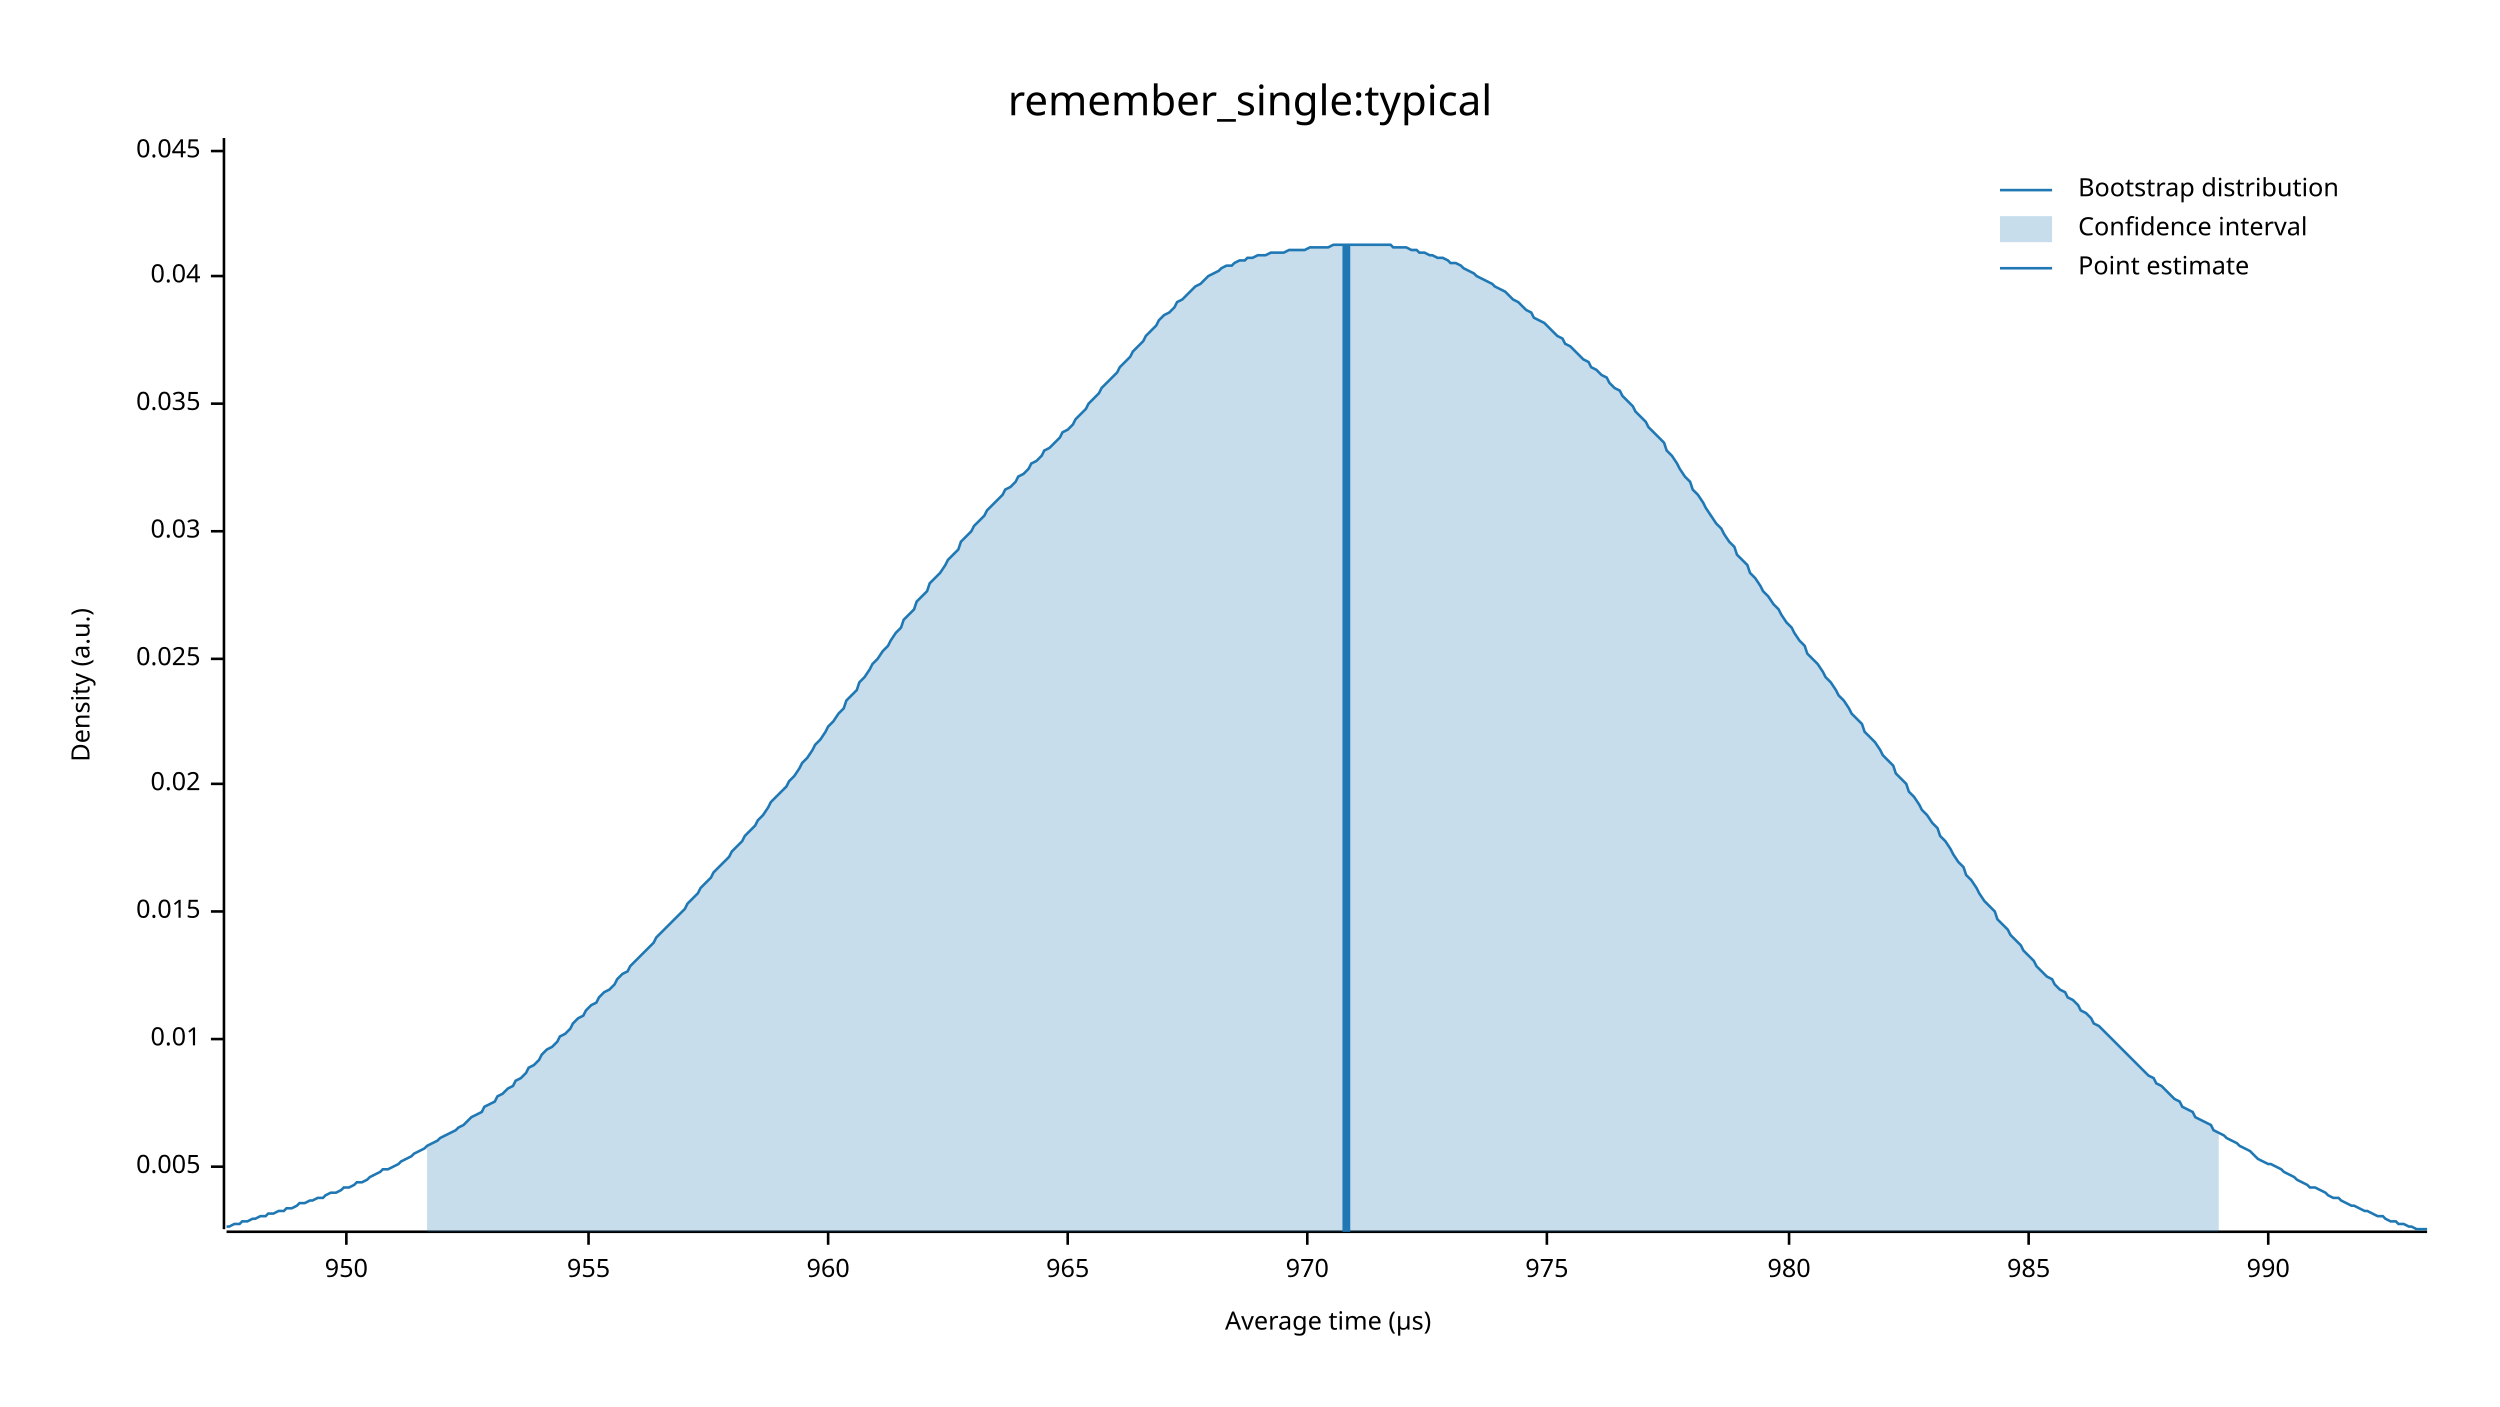
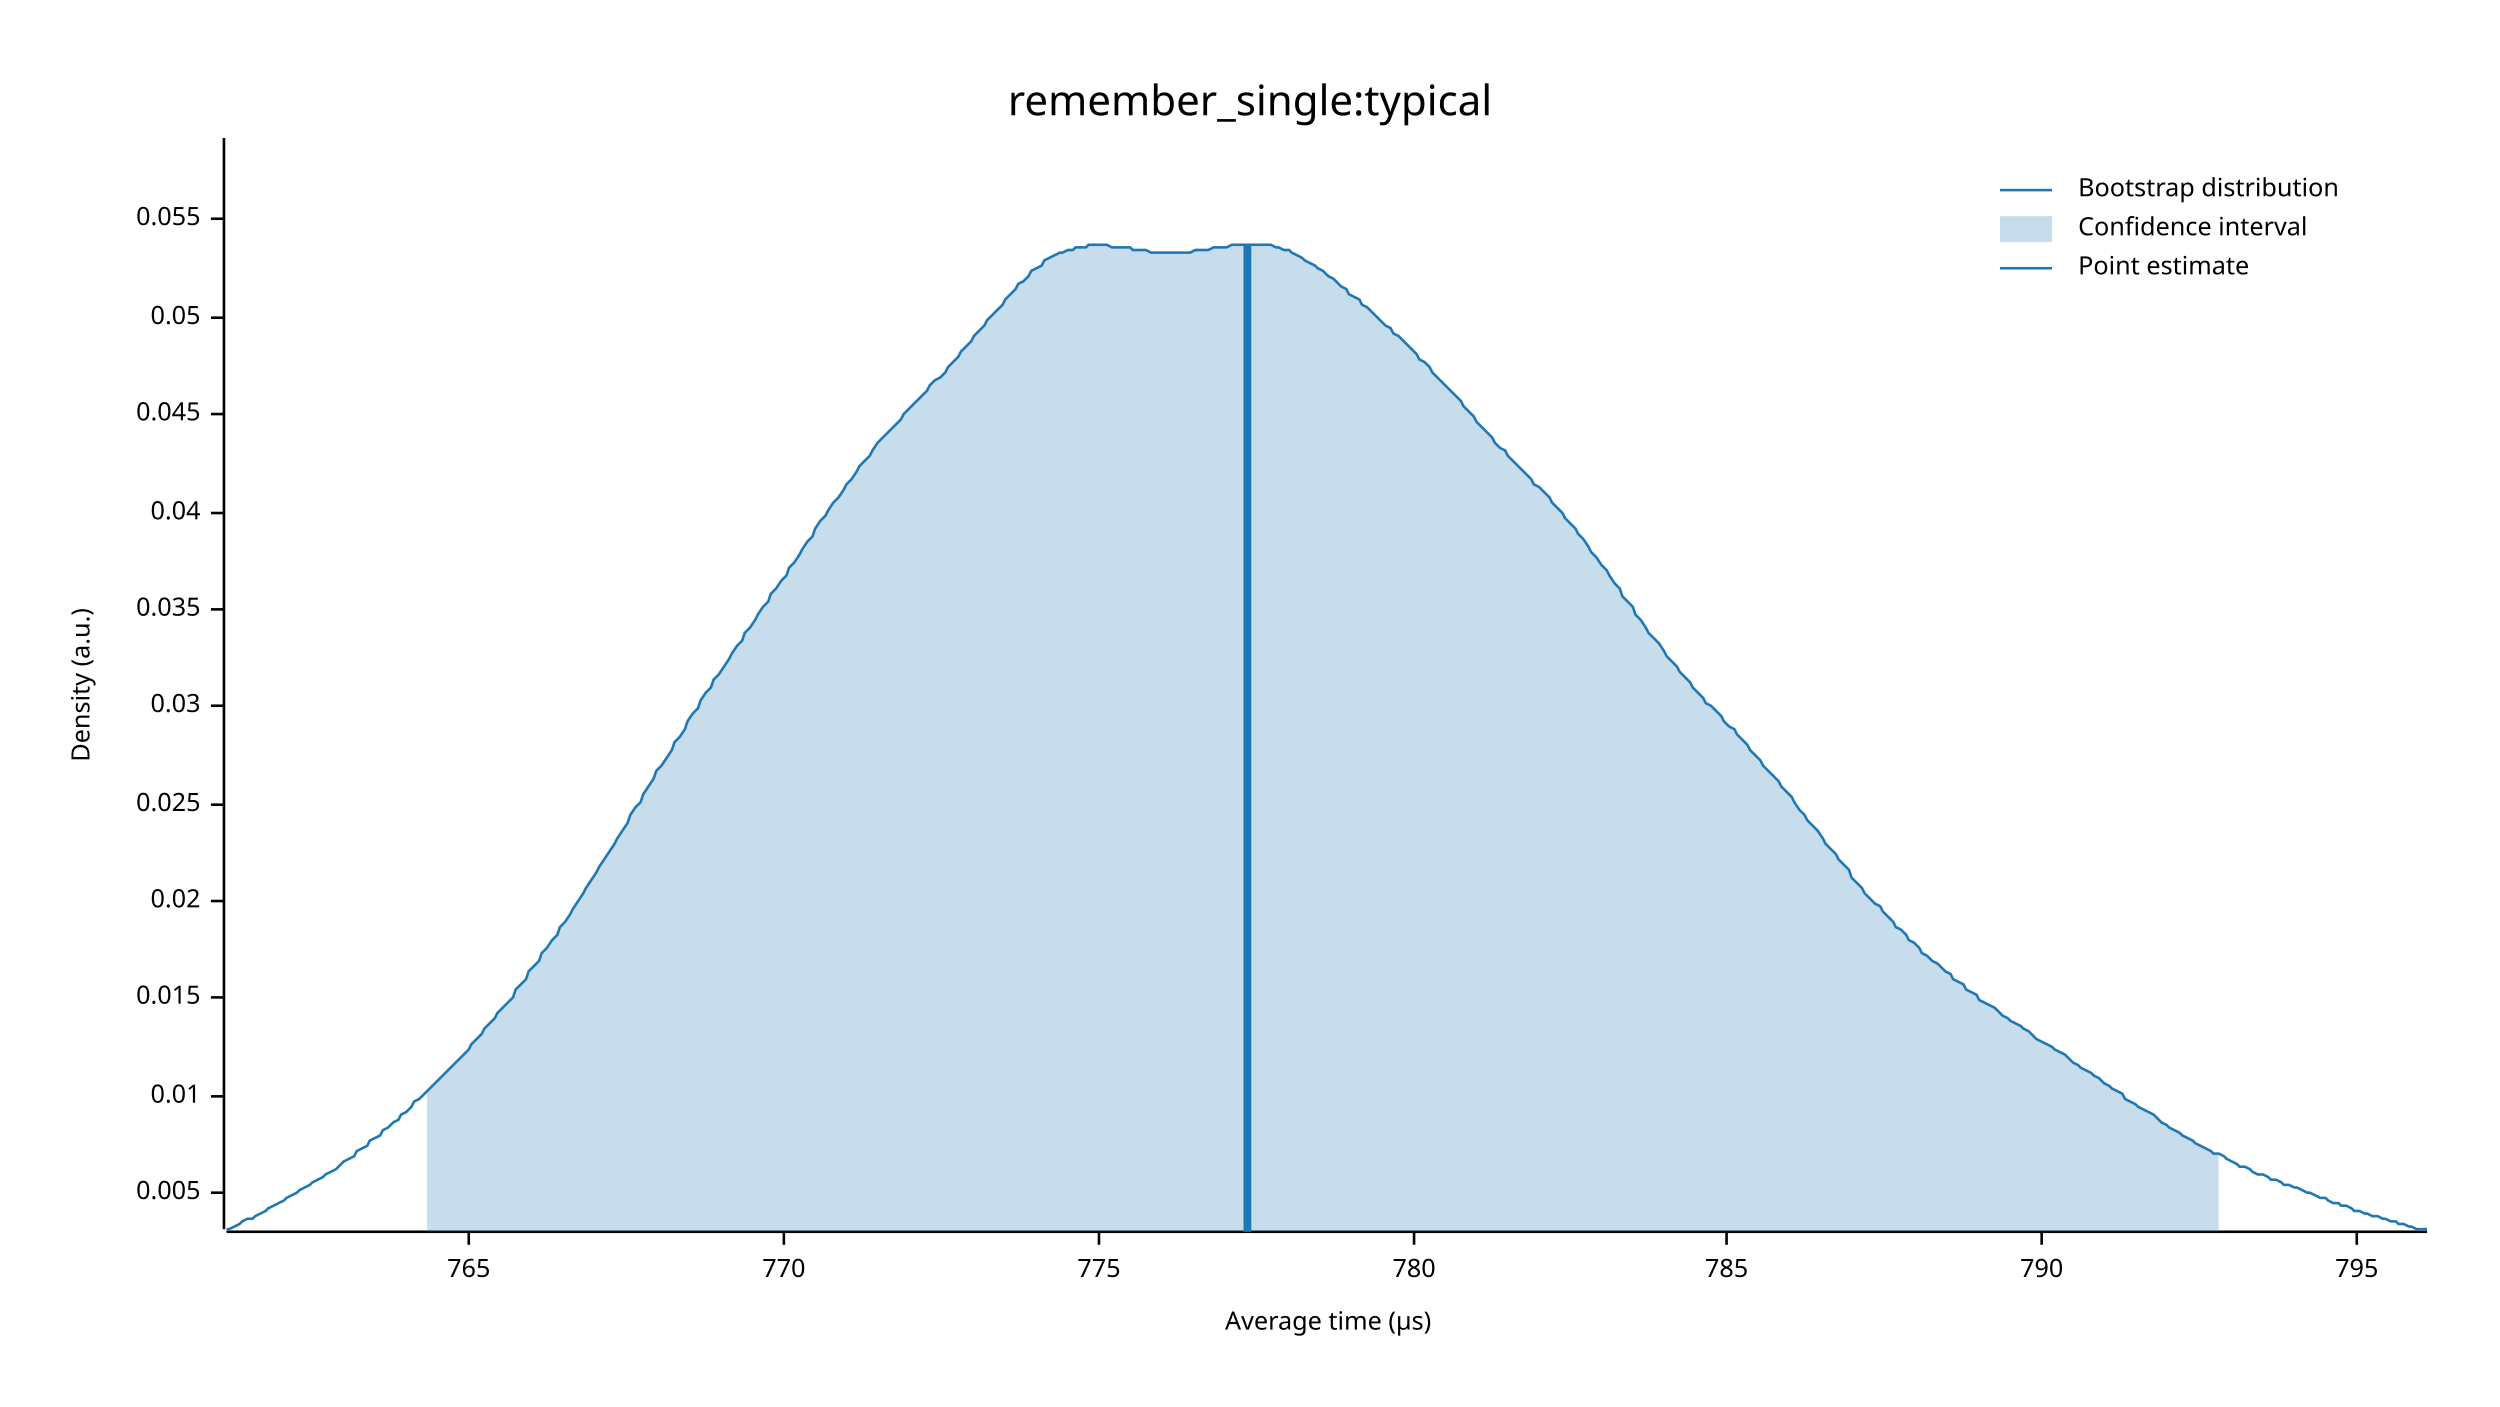
<svg xmlns="http://www.w3.org/2000/svg" width="960" height="540" viewBox="0 0 960 540">
  <text x="480" y="32" dy="0.76em" text-anchor="middle" font-family="sans-serif" font-size="16.129" opacity="1" fill="#000000">
remember_single:typical
</text>
  <text x="27" y="263" dy="0.76em" text-anchor="middle" font-family="sans-serif" font-size="9.677" opacity="1" fill="#000000" transform="rotate(270, 27, 263)">
Density (a.u.)
</text>
  <text x="510" y="513" dy="-0.5ex" text-anchor="middle" font-family="sans-serif" font-size="9.677" opacity="1" fill="#000000">
Average time (µs)
</text>
  <polyline fill="none" opacity="1" stroke="#000000" stroke-width="1" points="86,53 86,472 " />
-   <text x="77" y="448" dy="0.5ex" text-anchor="end" font-family="sans-serif" font-size="9.677" opacity="1" fill="#000000">
+   <text x="77" y="458" dy="0.5ex" text-anchor="end" font-family="sans-serif" font-size="9.677" opacity="1" fill="#000000">
0.005
</text>
-   <polyline fill="none" opacity="1" stroke="#000000" stroke-width="1" points="81,448 86,448 " />
-   <text x="77" y="399" dy="0.5ex" text-anchor="end" font-family="sans-serif" font-size="9.677" opacity="1" fill="#000000">
+   <polyline fill="none" opacity="1" stroke="#000000" stroke-width="1" points="81,458 86,458 " />
+   <text x="77" y="421" dy="0.5ex" text-anchor="end" font-family="sans-serif" font-size="9.677" opacity="1" fill="#000000">
0.01
</text>
-   <polyline fill="none" opacity="1" stroke="#000000" stroke-width="1" points="81,399 86,399 " />
-   <text x="77" y="350" dy="0.5ex" text-anchor="end" font-family="sans-serif" font-size="9.677" opacity="1" fill="#000000">
+   <polyline fill="none" opacity="1" stroke="#000000" stroke-width="1" points="81,421 86,421 " />
+   <text x="77" y="383" dy="0.5ex" text-anchor="end" font-family="sans-serif" font-size="9.677" opacity="1" fill="#000000">
0.015
</text>
-   <polyline fill="none" opacity="1" stroke="#000000" stroke-width="1" points="81,350 86,350 " />
-   <text x="77" y="301" dy="0.5ex" text-anchor="end" font-family="sans-serif" font-size="9.677" opacity="1" fill="#000000">
+   <polyline fill="none" opacity="1" stroke="#000000" stroke-width="1" points="81,383 86,383 " />
+   <text x="77" y="346" dy="0.5ex" text-anchor="end" font-family="sans-serif" font-size="9.677" opacity="1" fill="#000000">
0.02
</text>
-   <polyline fill="none" opacity="1" stroke="#000000" stroke-width="1" points="81,301 86,301 " />
-   <text x="77" y="253" dy="0.5ex" text-anchor="end" font-family="sans-serif" font-size="9.677" opacity="1" fill="#000000">
+   <polyline fill="none" opacity="1" stroke="#000000" stroke-width="1" points="81,346 86,346 " />
+   <text x="77" y="309" dy="0.5ex" text-anchor="end" font-family="sans-serif" font-size="9.677" opacity="1" fill="#000000">
0.025
</text>
-   <polyline fill="none" opacity="1" stroke="#000000" stroke-width="1" points="81,253 86,253 " />
-   <text x="77" y="204" dy="0.5ex" text-anchor="end" font-family="sans-serif" font-size="9.677" opacity="1" fill="#000000">
+   <polyline fill="none" opacity="1" stroke="#000000" stroke-width="1" points="81,309 86,309 " />
+   <text x="77" y="271" dy="0.5ex" text-anchor="end" font-family="sans-serif" font-size="9.677" opacity="1" fill="#000000">
0.03
</text>
-   <polyline fill="none" opacity="1" stroke="#000000" stroke-width="1" points="81,204 86,204 " />
-   <text x="77" y="155" dy="0.5ex" text-anchor="end" font-family="sans-serif" font-size="9.677" opacity="1" fill="#000000">
+   <polyline fill="none" opacity="1" stroke="#000000" stroke-width="1" points="81,271 86,271 " />
+   <text x="77" y="234" dy="0.5ex" text-anchor="end" font-family="sans-serif" font-size="9.677" opacity="1" fill="#000000">
0.035
</text>
-   <polyline fill="none" opacity="1" stroke="#000000" stroke-width="1" points="81,155 86,155 " />
-   <text x="77" y="106" dy="0.5ex" text-anchor="end" font-family="sans-serif" font-size="9.677" opacity="1" fill="#000000">
+   <polyline fill="none" opacity="1" stroke="#000000" stroke-width="1" points="81,234 86,234 " />
+   <text x="77" y="197" dy="0.5ex" text-anchor="end" font-family="sans-serif" font-size="9.677" opacity="1" fill="#000000">
0.04
</text>
-   <polyline fill="none" opacity="1" stroke="#000000" stroke-width="1" points="81,106 86,106 " />
-   <text x="77" y="58" dy="0.5ex" text-anchor="end" font-family="sans-serif" font-size="9.677" opacity="1" fill="#000000">
+   <polyline fill="none" opacity="1" stroke="#000000" stroke-width="1" points="81,197 86,197 " />
+   <text x="77" y="159" dy="0.5ex" text-anchor="end" font-family="sans-serif" font-size="9.677" opacity="1" fill="#000000">
0.045
</text>
-   <polyline fill="none" opacity="1" stroke="#000000" stroke-width="1" points="81,58 86,58 " />
+   <polyline fill="none" opacity="1" stroke="#000000" stroke-width="1" points="81,159 86,159 " />
+   <text x="77" y="122" dy="0.5ex" text-anchor="end" font-family="sans-serif" font-size="9.677" opacity="1" fill="#000000">
+ 0.05
+ </text>
+   <polyline fill="none" opacity="1" stroke="#000000" stroke-width="1" points="81,122 86,122 " />
+   <text x="77" y="84" dy="0.5ex" text-anchor="end" font-family="sans-serif" font-size="9.677" opacity="1" fill="#000000">
+ 0.055
+ </text>
+   <polyline fill="none" opacity="1" stroke="#000000" stroke-width="1" points="81,84 86,84 " />
  <polyline fill="none" opacity="1" stroke="#000000" stroke-width="1" points="87,473 932,473 " />
-   <text x="133" y="483" dy="0.76em" text-anchor="middle" font-family="sans-serif" font-size="9.677" opacity="1" fill="#000000">
- 950
+   <text x="180" y="483" dy="0.76em" text-anchor="middle" font-family="sans-serif" font-size="9.677" opacity="1" fill="#000000">
+ 765
</text>
-   <polyline fill="none" opacity="1" stroke="#000000" stroke-width="1" points="133,473 133,478 " />
-   <text x="226" y="483" dy="0.76em" text-anchor="middle" font-family="sans-serif" font-size="9.677" opacity="1" fill="#000000">
- 955
+   <polyline fill="none" opacity="1" stroke="#000000" stroke-width="1" points="180,473 180,478 " />
+   <text x="301" y="483" dy="0.76em" text-anchor="middle" font-family="sans-serif" font-size="9.677" opacity="1" fill="#000000">
+ 770
</text>
-   <polyline fill="none" opacity="1" stroke="#000000" stroke-width="1" points="226,473 226,478 " />
-   <text x="318" y="483" dy="0.76em" text-anchor="middle" font-family="sans-serif" font-size="9.677" opacity="1" fill="#000000">
- 960
+   <polyline fill="none" opacity="1" stroke="#000000" stroke-width="1" points="301,473 301,478 " />
+   <text x="422" y="483" dy="0.76em" text-anchor="middle" font-family="sans-serif" font-size="9.677" opacity="1" fill="#000000">
+ 775
</text>
-   <polyline fill="none" opacity="1" stroke="#000000" stroke-width="1" points="318,473 318,478 " />
-   <text x="410" y="483" dy="0.76em" text-anchor="middle" font-family="sans-serif" font-size="9.677" opacity="1" fill="#000000">
- 965
+   <polyline fill="none" opacity="1" stroke="#000000" stroke-width="1" points="422,473 422,478 " />
+   <text x="543" y="483" dy="0.76em" text-anchor="middle" font-family="sans-serif" font-size="9.677" opacity="1" fill="#000000">
+ 780
</text>
-   <polyline fill="none" opacity="1" stroke="#000000" stroke-width="1" points="410,473 410,478 " />
-   <text x="502" y="483" dy="0.76em" text-anchor="middle" font-family="sans-serif" font-size="9.677" opacity="1" fill="#000000">
- 970
+   <polyline fill="none" opacity="1" stroke="#000000" stroke-width="1" points="543,473 543,478 " />
+   <text x="663" y="483" dy="0.76em" text-anchor="middle" font-family="sans-serif" font-size="9.677" opacity="1" fill="#000000">
+ 785
</text>
-   <polyline fill="none" opacity="1" stroke="#000000" stroke-width="1" points="502,473 502,478 " />
-   <text x="594" y="483" dy="0.76em" text-anchor="middle" font-family="sans-serif" font-size="9.677" opacity="1" fill="#000000">
- 975
+   <polyline fill="none" opacity="1" stroke="#000000" stroke-width="1" points="663,473 663,478 " />
+   <text x="784" y="483" dy="0.76em" text-anchor="middle" font-family="sans-serif" font-size="9.677" opacity="1" fill="#000000">
+ 790
</text>
-   <polyline fill="none" opacity="1" stroke="#000000" stroke-width="1" points="594,473 594,478 " />
-   <text x="687" y="483" dy="0.76em" text-anchor="middle" font-family="sans-serif" font-size="9.677" opacity="1" fill="#000000">
- 980
+   <polyline fill="none" opacity="1" stroke="#000000" stroke-width="1" points="784,473 784,478 " />
+   <text x="905" y="483" dy="0.76em" text-anchor="middle" font-family="sans-serif" font-size="9.677" opacity="1" fill="#000000">
+ 795
</text>
-   <polyline fill="none" opacity="1" stroke="#000000" stroke-width="1" points="687,473 687,478 " />
-   <text x="779" y="483" dy="0.76em" text-anchor="middle" font-family="sans-serif" font-size="9.677" opacity="1" fill="#000000">
- 985
- </text>
-   <polyline fill="none" opacity="1" stroke="#000000" stroke-width="1" points="779,473 779,478 " />
-   <text x="871" y="483" dy="0.76em" text-anchor="middle" font-family="sans-serif" font-size="9.677" opacity="1" fill="#000000">
- 990
- </text>
-   <polyline fill="none" opacity="1" stroke="#000000" stroke-width="1" points="871,473 871,478 " />
-   <polyline fill="none" opacity="1" stroke="#1F78B4" stroke-width="1" points="87,471 88,471 90,470 92,470 93,469 95,469 97,468 98,468 100,467 102,467 103,466 105,466 107,465 109,465 110,464 112,464 114,463 115,462 117,462 119,461 120,461 122,460 124,460 125,459 127,458 129,458 131,457 132,456 134,456 136,455 137,454 139,454 141,453 142,452 144,451 146,450 147,449 149,449 151,448 153,447 154,446 156,445 158,444 159,443 161,442 163,441 164,440 166,439 168,438 169,437 171,436 173,435 175,434 176,433 178,432 180,430 181,429 183,428 185,427 186,425 188,424 190,423 191,421 193,420 195,418 197,417 198,415 200,414 202,412 203,410 205,409 207,407 208,405 210,403 212,402 214,400 215,398 217,397 219,395 220,393 222,391 224,390 225,388 227,386 229,385 230,383 232,381 234,380 236,378 237,376 239,374 241,373 242,371 244,369 246,367 247,366 249,364 251,362 252,360 254,358 256,356 258,354 259,353 261,351 263,349 264,347 266,345 268,343 269,341 271,339 273,337 274,335 276,333 278,331 280,329 281,327 283,325 285,323 286,321 288,319 290,317 291,315 293,313 295,310 296,308 298,306 300,304 302,302 303,300 305,298 307,295 308,293 310,291 312,288 313,286 315,284 317,281 318,279 320,277 322,274 324,272 325,269 327,267 329,265 330,262 332,260 334,257 335,255 337,253 339,250 341,248 342,246 344,243 346,241 347,238 349,236 351,234 352,231 354,229 356,227 357,224 359,222 361,220 363,217 364,215 366,213 368,211 369,208 371,206 373,204 374,202 376,200 378,198 379,196 381,194 383,192 385,190 386,188 388,187 390,185 391,183 393,182 395,180 396,178 398,177 400,175 401,173 403,172 405,170 407,168 408,166 410,165 412,163 413,161 415,159 417,157 418,155 420,153 422,151 423,149 425,147 427,145 429,143 430,141 432,139 434,137 435,135 437,133 439,131 440,129 442,127 444,125 445,123 447,121 449,120 451,118 452,116 454,115 456,113 457,112 459,110 461,109 462,108 464,106 466,105 468,104 469,103 471,102 473,102 474,101 476,100 478,100 479,99 481,99 483,98 484,98 486,98 488,97 490,97 491,97 493,97 495,96 496,96 498,96 500,96 501,96 503,95 505,95 506,95 508,95 510,95 512,94 513,94 515,94 517,94 518,94 520,94 522,94 523,94 525,94 527,94 528,94 530,94 532,94 534,94 535,95 537,95 539,95 540,95 542,96 544,96 545,97 547,97 549,98 550,98 552,99 554,99 556,100 557,101 559,101 561,102 562,103 564,104 566,105 567,106 569,107 571,108 573,109 574,110 576,111 578,112 579,113 581,115 583,116 584,117 586,119 588,120 589,122 591,123 593,124 595,126 596,127 598,129 600,130 601,132 603,133 605,135 606,136 608,138 610,139 611,141 613,142 615,144 617,145 618,147 620,149 622,150 623,152 625,154 627,156 628,158 630,160 632,162 633,164 635,166 637,168 639,170 640,173 642,175 644,178 645,180 647,183 649,185 650,188 652,190 654,193 655,195 657,198 659,201 661,203 662,205 664,208 666,210 667,213 669,215 671,217 672,220 674,222 676,225 677,227 679,229 681,232 683,234 684,236 686,239 688,241 689,243 691,246 693,248 694,251 696,253 698,255 700,258 701,260 703,262 705,265 706,267 708,269 710,272 711,274 713,276 715,278 716,281 718,283 720,285 722,288 723,290 725,292 727,294 728,297 730,299 732,301 733,304 735,306 737,309 738,311 740,313 742,316 744,318 745,321 747,323 749,326 750,328 752,331 754,333 755,336 757,338 759,341 760,343 762,346 764,348 766,350 767,353 769,355 771,357 772,359 774,361 776,363 777,365 779,367 781,369 782,371 784,373 786,375 788,376 789,378 791,380 793,381 794,383 796,384 798,386 799,388 801,389 803,391 804,393 806,394 808,396 810,398 811,399 813,401 815,403 816,404 818,406 820,408 821,409 823,411 825,413 827,414 828,416 830,417 832,419 833,420 835,422 837,423 838,425 840,426 842,427 843,429 845,430 847,431 849,432 850,434 852,435 854,436 855,437 857,438 859,439 860,440 862,441 864,442 865,443 867,445 869,446 871,447 872,447 874,448 876,449 877,450 879,451 881,452 882,453 884,454 886,455 887,456 889,456 891,457 893,458 894,459 896,460 898,460 899,461 901,462 903,463 904,463 906,464 908,465 909,465 911,466 913,467 915,467 916,468 918,469 920,469 921,470 923,470 925,471 926,471 928,472 930,472 932,472 " />
-   <polygon opacity="0.25" fill="#1F78B4" points="164,440 166,439 168,438 169,437 171,436 173,435 175,434 176,433 178,432 180,430 181,429 183,428 185,427 186,425 188,424 190,423 191,421 193,420 195,418 197,417 198,415 200,414 202,412 203,410 205,409 207,407 208,405 210,403 212,402 214,400 215,398 217,397 219,395 220,393 222,391 224,390 225,388 227,386 229,385 230,383 232,381 234,380 236,378 237,376 239,374 241,373 242,371 244,369 246,367 247,366 249,364 251,362 252,360 254,358 256,356 258,354 259,353 261,351 263,349 264,347 266,345 268,343 269,341 271,339 273,337 274,335 276,333 278,331 280,329 281,327 283,325 285,323 286,321 288,319 290,317 291,315 293,313 295,310 296,308 298,306 300,304 302,302 303,300 305,298 307,295 308,293 310,291 312,288 313,286 315,284 317,281 318,279 320,277 322,274 324,272 325,269 327,267 329,265 330,262 332,260 334,257 335,255 337,253 339,250 341,248 342,246 344,243 346,241 347,238 349,236 351,234 352,231 354,229 356,227 357,224 359,222 361,220 363,217 364,215 366,213 368,211 369,208 371,206 373,204 374,202 376,200 378,198 379,196 381,194 383,192 385,190 386,188 388,187 390,185 391,183 393,182 395,180 396,178 398,177 400,175 401,173 403,172 405,170 407,168 408,166 410,165 412,163 413,161 415,159 417,157 418,155 420,153 422,151 423,149 425,147 427,145 429,143 430,141 432,139 434,137 435,135 437,133 439,131 440,129 442,127 444,125 445,123 447,121 449,120 451,118 452,116 454,115 456,113 457,112 459,110 461,109 462,108 464,106 466,105 468,104 469,103 471,102 473,102 474,101 476,100 478,100 479,99 481,99 483,98 484,98 486,98 488,97 490,97 491,97 493,97 495,96 496,96 498,96 500,96 501,96 503,95 505,95 506,95 508,95 510,95 512,94 513,94 515,94 517,94 518,94 520,94 522,94 523,94 525,94 527,94 528,94 530,94 532,94 534,94 535,95 537,95 539,95 540,95 542,96 544,96 545,97 547,97 549,98 550,98 552,99 554,99 556,100 557,101 559,101 561,102 562,103 564,104 566,105 567,106 569,107 571,108 573,109 574,110 576,111 578,112 579,113 581,115 583,116 584,117 586,119 588,120 589,122 591,123 593,124 595,126 596,127 598,129 600,130 601,132 603,133 605,135 606,136 608,138 610,139 611,141 613,142 615,144 617,145 618,147 620,149 622,150 623,152 625,154 627,156 628,158 630,160 632,162 633,164 635,166 637,168 639,170 640,173 642,175 644,178 645,180 647,183 649,185 650,188 652,190 654,193 655,195 657,198 659,201 661,203 662,205 664,208 666,210 667,213 669,215 671,217 672,220 674,222 676,225 677,227 679,229 681,232 683,234 684,236 686,239 688,241 689,243 691,246 693,248 694,251 696,253 698,255 700,258 701,260 703,262 705,265 706,267 708,269 710,272 711,274 713,276 715,278 716,281 718,283 720,285 722,288 723,290 725,292 727,294 728,297 730,299 732,301 733,304 735,306 737,309 738,311 740,313 742,316 744,318 745,321 747,323 749,326 750,328 752,331 754,333 755,336 757,338 759,341 760,343 762,346 764,348 766,350 767,353 769,355 771,357 772,359 774,361 776,363 777,365 779,367 781,369 782,371 784,373 786,375 788,376 789,378 791,380 793,381 794,383 796,384 798,386 799,388 801,389 803,391 804,393 806,394 808,396 810,398 811,399 813,401 815,403 816,404 818,406 820,408 821,409 823,411 825,413 827,414 828,416 830,417 832,419 833,420 835,422 837,423 838,425 840,426 842,427 843,429 845,430 847,431 849,432 850,434 852,435 852,473 164,473 " />
-   <polyline fill="none" opacity="1" stroke="#1F78B4" stroke-width="3" points="517,473 517,94 " />
+   <polyline fill="none" opacity="1" stroke="#000000" stroke-width="1" points="905,473 905,478 " />
+   <polyline fill="none" opacity="1" stroke="#1F78B4" stroke-width="1" points="87,472 88,472 90,471 92,470 93,469 95,468 97,468 98,467 100,466 102,465 103,464 105,463 107,462 109,461 110,460 112,459 114,458 115,457 117,456 119,455 120,454 122,453 124,452 125,451 127,450 129,449 131,447 132,446 134,445 136,444 137,442 139,441 141,440 142,438 144,437 146,436 147,434 149,433 151,431 153,430 154,428 156,427 158,425 159,423 161,422 163,420 164,419 166,417 168,415 169,414 171,412 173,410 175,408 176,407 178,405 180,403 181,401 183,399 185,397 186,395 188,393 190,391 191,389 193,387 195,385 197,383 198,380 200,378 202,376 203,373 205,371 207,369 208,366 210,364 212,361 214,359 215,356 217,354 219,351 220,349 222,346 224,343 225,341 227,338 229,335 230,333 232,330 234,327 236,324 237,322 239,319 241,316 242,313 244,310 246,308 247,305 249,302 251,299 252,296 254,294 256,291 258,288 259,285 261,283 263,280 264,277 266,274 268,272 269,269 271,266 273,264 274,261 276,259 278,256 280,253 281,251 283,248 285,246 286,243 288,241 290,238 291,236 293,233 295,231 296,228 298,226 300,223 302,221 303,218 305,216 307,213 308,211 310,208 312,206 313,203 315,200 317,198 318,196 320,193 322,191 324,188 325,186 327,184 329,181 330,179 332,177 334,175 335,173 337,170 339,168 341,166 342,165 344,163 346,161 347,159 349,157 351,155 352,154 354,152 356,150 357,148 359,146 361,145 363,143 364,141 366,139 368,137 369,135 371,133 373,131 374,129 376,127 378,125 379,123 381,121 383,119 385,117 386,115 388,113 390,111 391,109 393,108 395,106 396,104 398,103 400,102 401,100 403,99 405,98 407,97 408,97 410,96 412,96 413,95 415,95 417,95 418,94 420,94 422,94 423,94 425,94 427,95 429,95 430,95 432,95 434,95 435,96 437,96 439,96 440,96 442,97 444,97 445,97 447,97 449,97 451,97 452,97 454,97 456,97 457,97 459,96 461,96 462,96 464,96 466,95 468,95 469,95 471,95 473,94 474,94 476,94 478,94 479,94 481,94 483,94 484,94 486,94 488,94 490,95 491,95 493,96 495,96 496,97 498,98 500,99 501,100 503,101 505,102 506,103 508,104 510,106 512,107 513,108 515,110 517,111 518,113 520,114 522,115 523,117 525,118 527,120 528,121 530,123 532,125 534,126 535,128 537,129 539,131 540,132 542,134 544,136 545,138 547,139 549,141 550,143 552,145 554,147 556,149 557,150 559,152 561,154 562,156 564,158 566,160 567,162 569,164 571,166 573,168 574,170 576,172 578,173 579,175 581,177 583,179 584,180 586,182 588,184 589,186 591,187 593,189 595,191 596,193 598,195 600,197 601,199 603,201 605,203 606,205 608,207 610,210 611,212 613,214 615,217 617,219 618,221 620,224 622,226 623,229 625,231 627,233 628,236 630,238 632,241 633,243 635,245 637,247 639,250 640,252 642,254 644,256 645,258 647,260 649,262 650,264 652,266 654,268 655,270 657,271 659,273 661,275 662,277 664,279 666,280 667,282 669,284 671,286 672,288 674,290 676,292 677,294 679,296 681,298 683,300 684,302 686,304 688,306 689,308 691,311 693,313 694,315 696,317 698,319 700,322 701,324 703,326 705,328 706,330 708,332 710,334 711,337 713,339 715,341 716,343 718,345 720,347 722,348 723,350 725,352 727,354 728,356 730,357 732,359 733,361 735,362 737,364 738,366 740,367 742,369 744,370 745,371 747,373 749,374 750,376 752,377 754,378 755,380 757,381 759,382 760,384 762,385 764,386 766,387 767,388 769,390 771,391 772,392 774,393 776,394 777,395 779,396 781,398 782,399 784,400 786,401 788,402 789,403 791,404 793,405 794,406 796,408 798,409 799,410 801,411 803,412 804,413 806,414 808,416 810,417 811,418 813,419 815,420 816,422 818,423 820,424 821,425 823,426 825,427 827,428 828,429 830,431 832,432 833,433 835,434 837,435 838,436 840,437 842,438 843,439 845,440 847,441 849,442 850,443 852,443 854,444 855,445 857,446 859,447 860,448 862,448 864,449 865,450 867,451 869,451 871,452 872,453 874,453 876,454 877,455 879,455 881,456 882,456 884,457 886,458 887,458 889,459 891,460 893,460 894,461 896,462 898,462 899,463 901,463 903,464 904,465 906,465 908,466 909,466 911,467 913,467 915,468 916,468 918,469 920,469 921,470 923,470 925,471 926,471 928,472 930,472 932,472 " />
+   <polygon opacity="0.25" fill="#1F78B4" points="164,419 166,417 168,415 169,414 171,412 173,410 175,408 176,407 178,405 180,403 181,401 183,399 185,397 186,395 188,393 190,391 191,389 193,387 195,385 197,383 198,380 200,378 202,376 203,373 205,371 207,369 208,366 210,364 212,361 214,359 215,356 217,354 219,351 220,349 222,346 224,343 225,341 227,338 229,335 230,333 232,330 234,327 236,324 237,322 239,319 241,316 242,313 244,310 246,308 247,305 249,302 251,299 252,296 254,294 256,291 258,288 259,285 261,283 263,280 264,277 266,274 268,272 269,269 271,266 273,264 274,261 276,259 278,256 280,253 281,251 283,248 285,246 286,243 288,241 290,238 291,236 293,233 295,231 296,228 298,226 300,223 302,221 303,218 305,216 307,213 308,211 310,208 312,206 313,203 315,200 317,198 318,196 320,193 322,191 324,188 325,186 327,184 329,181 330,179 332,177 334,175 335,173 337,170 339,168 341,166 342,165 344,163 346,161 347,159 349,157 351,155 352,154 354,152 356,150 357,148 359,146 361,145 363,143 364,141 366,139 368,137 369,135 371,133 373,131 374,129 376,127 378,125 379,123 381,121 383,119 385,117 386,115 388,113 390,111 391,109 393,108 395,106 396,104 398,103 400,102 401,100 403,99 405,98 407,97 408,97 410,96 412,96 413,95 415,95 417,95 418,94 420,94 422,94 423,94 425,94 427,95 429,95 430,95 432,95 434,95 435,96 437,96 439,96 440,96 442,97 444,97 445,97 447,97 449,97 451,97 452,97 454,97 456,97 457,97 459,96 461,96 462,96 464,96 466,95 468,95 469,95 471,95 473,94 474,94 476,94 478,94 479,94 481,94 483,94 484,94 486,94 488,94 490,95 491,95 493,96 495,96 496,97 498,98 500,99 501,100 503,101 505,102 506,103 508,104 510,106 512,107 513,108 515,110 517,111 518,113 520,114 522,115 523,117 525,118 527,120 528,121 530,123 532,125 534,126 535,128 537,129 539,131 540,132 542,134 544,136 545,138 547,139 549,141 550,143 552,145 554,147 556,149 557,150 559,152 561,154 562,156 564,158 566,160 567,162 569,164 571,166 573,168 574,170 576,172 578,173 579,175 581,177 583,179 584,180 586,182 588,184 589,186 591,187 593,189 595,191 596,193 598,195 600,197 601,199 603,201 605,203 606,205 608,207 610,210 611,212 613,214 615,217 617,219 618,221 620,224 622,226 623,229 625,231 627,233 628,236 630,238 632,241 633,243 635,245 637,247 639,250 640,252 642,254 644,256 645,258 647,260 649,262 650,264 652,266 654,268 655,270 657,271 659,273 661,275 662,277 664,279 666,280 667,282 669,284 671,286 672,288 674,290 676,292 677,294 679,296 681,298 683,300 684,302 686,304 688,306 689,308 691,311 693,313 694,315 696,317 698,319 700,322 701,324 703,326 705,328 706,330 708,332 710,334 711,337 713,339 715,341 716,343 718,345 720,347 722,348 723,350 725,352 727,354 728,356 730,357 732,359 733,361 735,362 737,364 738,366 740,367 742,369 744,370 745,371 747,373 749,374 750,376 752,377 754,378 755,380 757,381 759,382 760,384 762,385 764,386 766,387 767,388 769,390 771,391 772,392 774,393 776,394 777,395 779,396 781,398 782,399 784,400 786,401 788,402 789,403 791,404 793,405 794,406 796,408 798,409 799,410 801,411 803,412 804,413 806,414 808,416 810,417 811,418 813,419 815,420 816,422 818,423 820,424 821,425 823,426 825,427 827,428 828,429 830,431 832,432 833,433 835,434 837,435 838,436 840,437 842,438 843,439 845,440 847,441 849,442 850,443 852,443 852,473 164,473 " />
+   <polyline fill="none" opacity="1" stroke="#1F78B4" stroke-width="3" points="479,473 479,94 " />
  <text x="798" y="68" dy="0.76em" text-anchor="start" font-family="sans-serif" font-size="9.677" opacity="1" fill="#000000">
Bootstrap distribution
</text>
  <text x="798" y="83" dy="0.76em" text-anchor="start" font-family="sans-serif" font-size="9.677" opacity="1" fill="#000000">
Confidence interval
</text>
  <text x="798" y="98" dy="0.76em" text-anchor="start" font-family="sans-serif" font-size="9.677" opacity="1" fill="#000000">
Point estimate
</text>
  <polyline fill="none" opacity="1" stroke="#1F78B4" stroke-width="1" points="768,73 788,73 " />
  <rect x="768" y="83" width="20" height="10" opacity="0.25" fill="#1F78B4" stroke="none" />
  <polyline fill="none" opacity="1" stroke="#1F78B4" stroke-width="1" points="768,103 788,103 " />
</svg>
